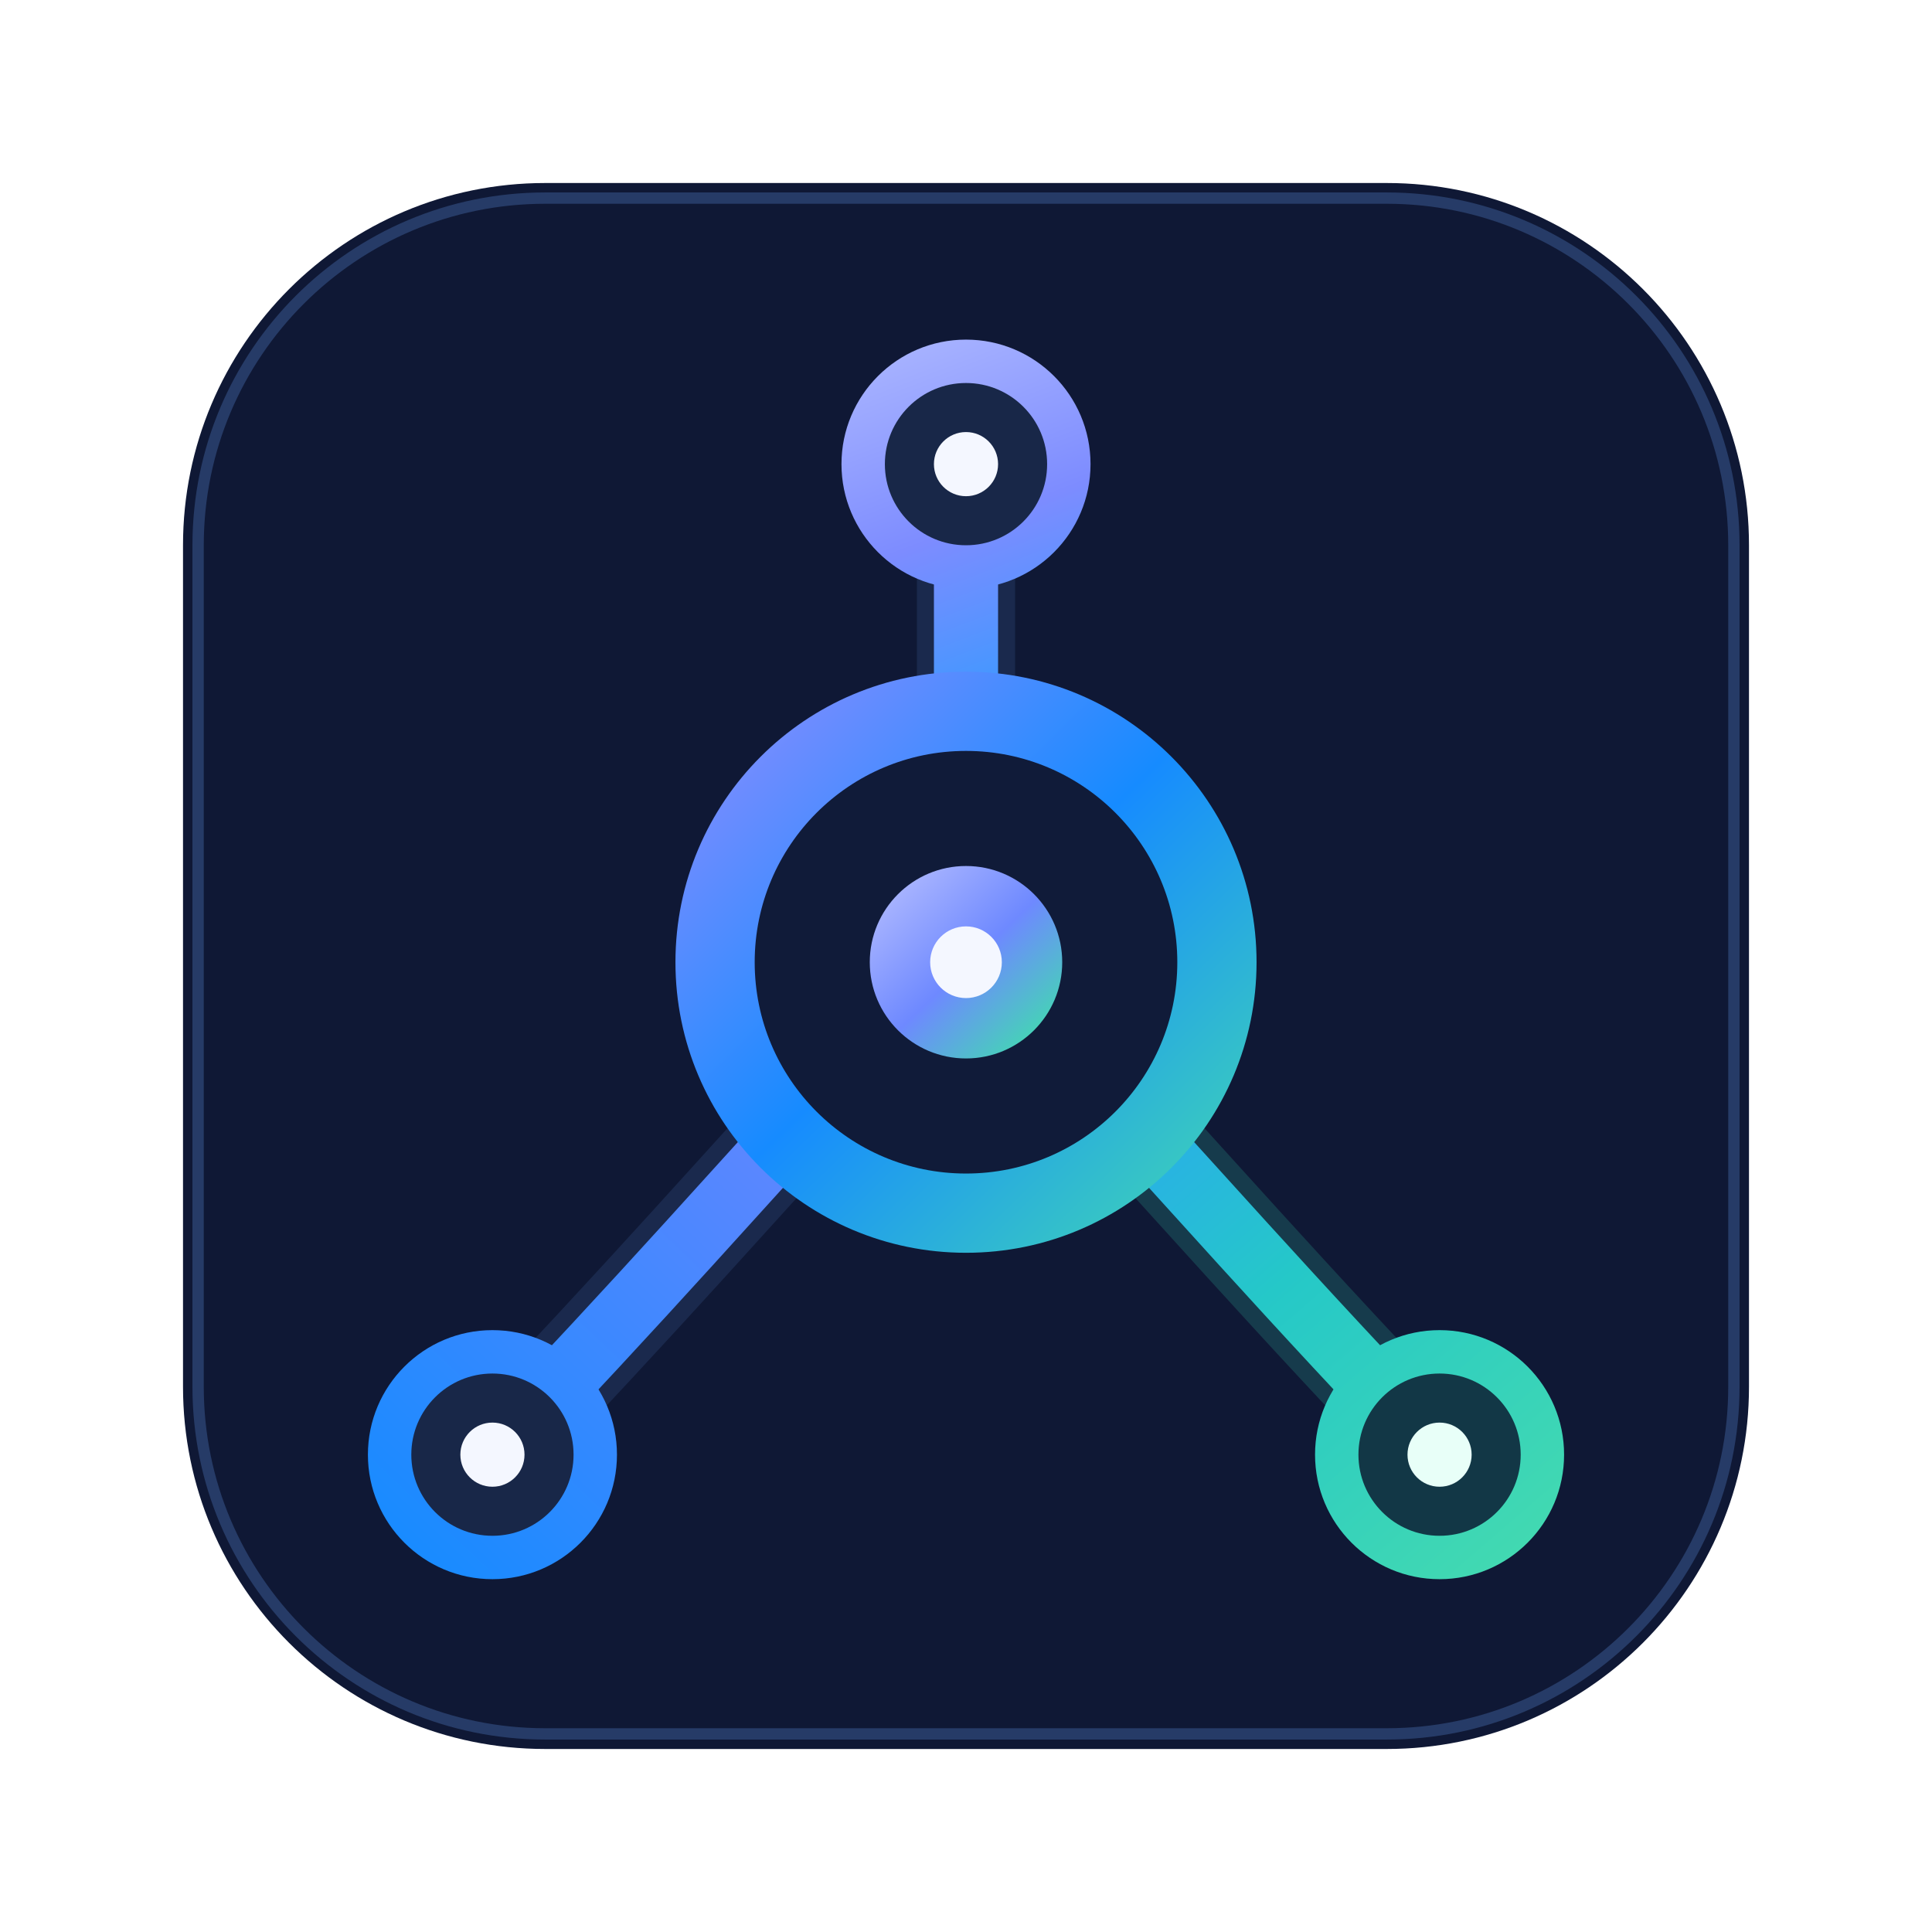
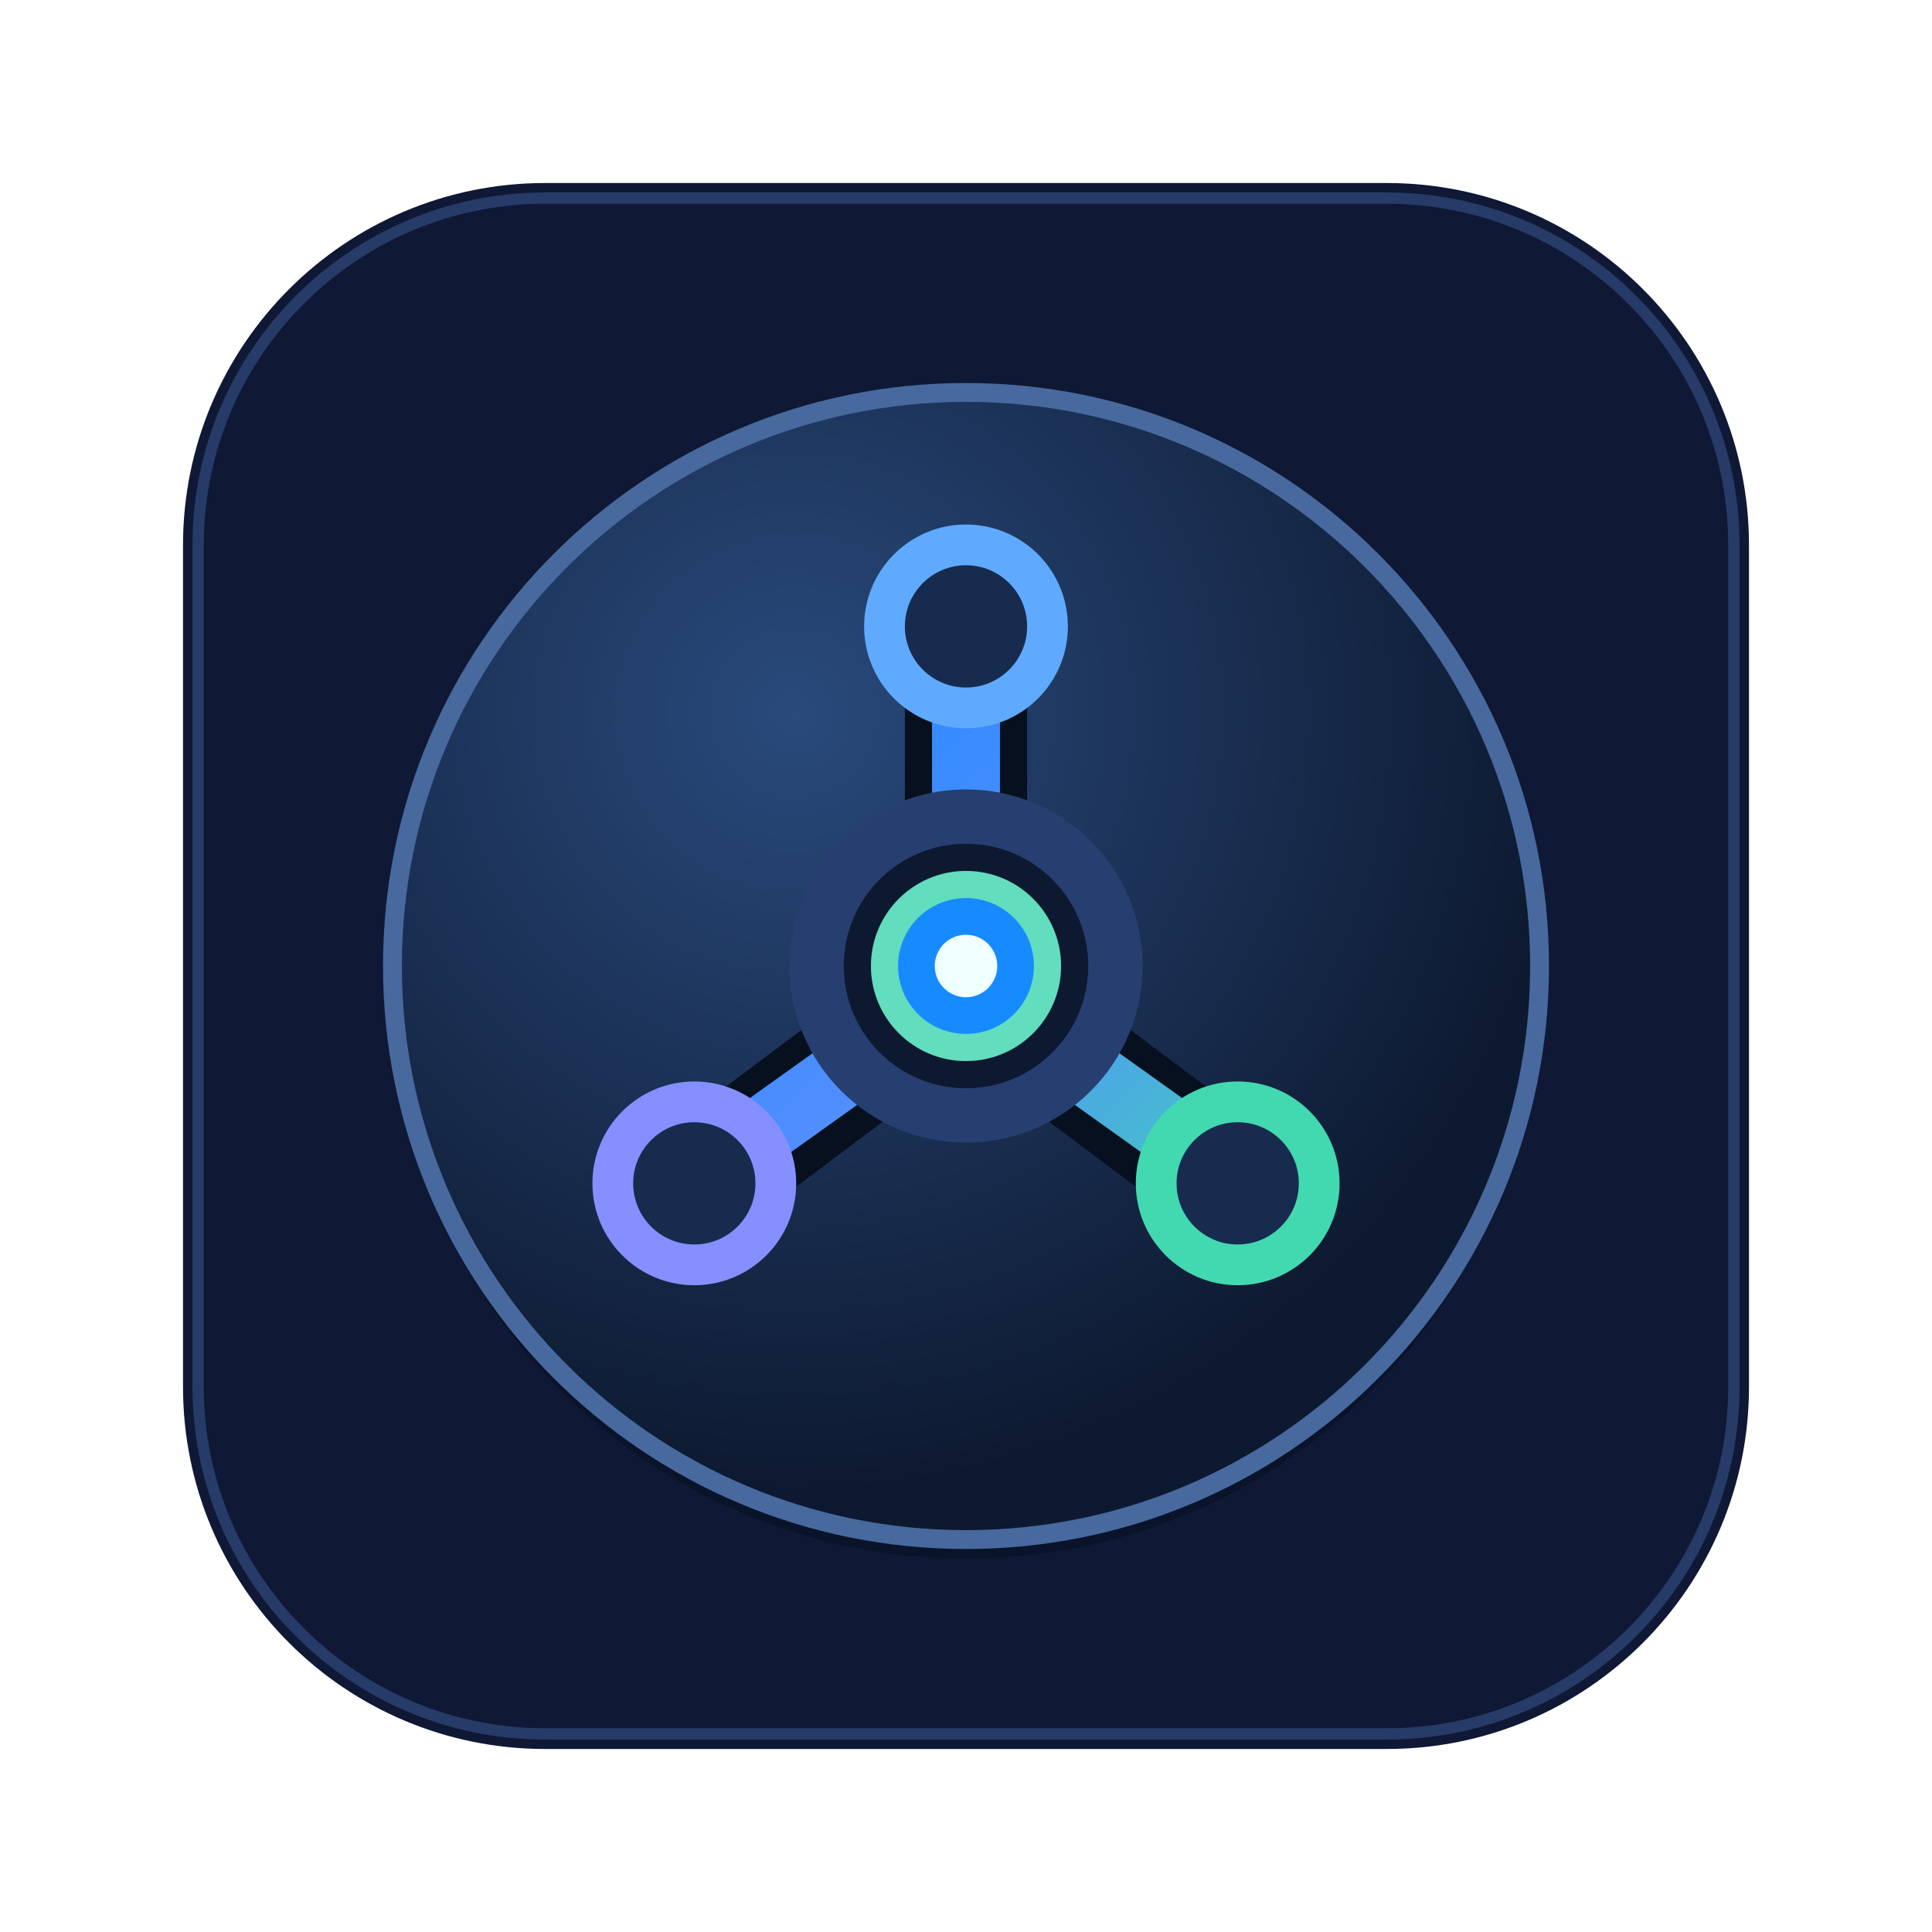
<svg xmlns="http://www.w3.org/2000/svg" viewBox="0 0 1024 1024">
  <defs>
-     <linearGradient id="flow-top" x1="470" y1="180" x2="550" y2="390" gradientUnits="userSpaceOnUse">
-       <stop stop-color="#AAB5FF" />
-       <stop offset="0.48" stop-color="#7D8CFF" />
-       <stop offset="1" stop-color="#2C9CFF" />
-     </linearGradient>
-     <linearGradient id="flow-left" x1="205" y1="825" x2="470" y2="545" gradientUnits="userSpaceOnUse">
+     <radialGradient id="workspace" cx="35%" cy="28%" r="100%">
+       <stop stop-color="#294A7C" />
+       <stop offset="0.68" stop-color="#0D1930" />
+       <stop offset="1" stop-color="#0D1930" />
+     </radialGradient>
+     <linearGradient id="brand-flow" x1="10" y1="8" x2="55" y2="57" gradientUnits="userSpaceOnUse">
      <stop stop-color="#168BFF" />
-       <stop offset="1" stop-color="#7185FF" />
-     </linearGradient>
-     <linearGradient id="flow-right" x1="805" y1="825" x2="555" y2="535" gradientUnits="userSpaceOnUse">
-       <stop stop-color="#42D9B1" />
-       <stop offset="0.5" stop-color="#25C8C8" />
-       <stop offset="1" stop-color="#2C9CFF" />
-     </linearGradient>
-     <linearGradient id="hub" x1="375" y1="365" x2="660" y2="655" gradientUnits="userSpaceOnUse">
-       <stop stop-color="#8A8DFF" />
-       <stop offset="0.48" stop-color="#168BFF" />
-       <stop offset="1" stop-color="#42D9B1" />
-     </linearGradient>
-     <linearGradient id="core" x1="474" y1="470" x2="552" y2="552" gradientUnits="userSpaceOnUse">
-       <stop stop-color="#AAB5FF" />
-       <stop offset="0.5" stop-color="#6E89FF" />
+       <stop offset="0.52" stop-color="#4F8DFF" />
      <stop offset="1" stop-color="#42D9B1" />
    </linearGradient>
  </defs>
  <rect x="97" y="97" width="830" height="830" rx="192" fill="#0F1835" />
  <rect x="105" y="105" width="814" height="814" rx="184" fill="none" stroke="#263B67" stroke-width="6" />
-   <path d="M512 246 C512 318 512 357 512 410" fill="none" stroke="#1A294D" stroke-width="52" stroke-linecap="round" />
-   <path d="M261 771 C337 692 400 620 450 566" fill="none" stroke="#1A294D" stroke-width="52" stroke-linecap="round" />
-   <path d="M763 771 C687 692 624 620 574 566" fill="none" stroke="#163B4C" stroke-width="52" stroke-linecap="round" />
-   <path d="M512 246 C512 318 512 357 512 410" fill="none" stroke="url(#flow-top)" stroke-width="34" stroke-linecap="round" />
-   <path d="M261 771 C337 692 400 620 450 566" fill="none" stroke="url(#flow-left)" stroke-width="34" stroke-linecap="round" />
-   <path d="M763 771 C687 692 624 620 574 566" fill="none" stroke="url(#flow-right)" stroke-width="34" stroke-linecap="round" />
-   <circle cx="512" cy="246" r="66" fill="url(#flow-top)" />
-   <circle cx="261" cy="771" r="66" fill="url(#flow-left)" />
-   <circle cx="763" cy="771" r="66" fill="url(#flow-right)" />
-   <circle cx="512" cy="246" r="43" fill="#182748" />
-   <circle cx="261" cy="771" r="43" fill="#182748" />
-   <circle cx="763" cy="771" r="43" fill="#123746" />
-   <circle cx="512" cy="246" r="17" fill="#F4F7FF" />
-   <circle cx="261" cy="771" r="17" fill="#F4F7FF" />
-   <circle cx="763" cy="771" r="17" fill="#E8FFF8" />
-   <circle cx="512" cy="510" r="154" fill="url(#hub)" />
-   <circle cx="512" cy="510" r="112" fill="#101B39" />
-   <circle cx="512" cy="510" r="51" fill="url(#core)" />
-   <circle cx="512" cy="510" r="19" fill="#F4F7FF" />
+   <circle cx="512" cy="522" r="304" fill="#09142B" />
+   <circle cx="512" cy="512" r="304" fill="url(#workspace)" stroke="#47699E" stroke-width="10" />
+   <g transform="translate(281.6 267.2) scale(7.2)">
+     <path d="M32 12v14M15 48l12-9M49 48l-12-9" fill="none" stroke="#07101F" stroke-width="9" stroke-linecap="round" stroke-linejoin="round" />
+     <path d="M32 10v16M13 49l14-10M51 49 37 39" fill="none" stroke="url(#brand-flow)" stroke-width="5" stroke-linecap="round" stroke-linejoin="round" />
+     <circle cx="32" cy="9" r="6" fill="#172B4F" stroke="#5FAAFF" stroke-width="3" />
+     <circle cx="12" cy="50" r="6" fill="#172B4F" stroke="#868FFF" stroke-width="3" />
+     <circle cx="52" cy="50" r="6" fill="#172B4F" stroke="#42D9B1" stroke-width="3" />
+     <circle cx="32" cy="34" r="11" fill="#0D1930" stroke="#263F70" stroke-width="4" />
+     <circle cx="32" cy="34" r="6" fill="#168BFF" stroke="#62DDBD" stroke-width="2" />
+     <circle cx="32" cy="34" r="2.3" fill="#EFFFFF" />
+   </g>
</svg>
